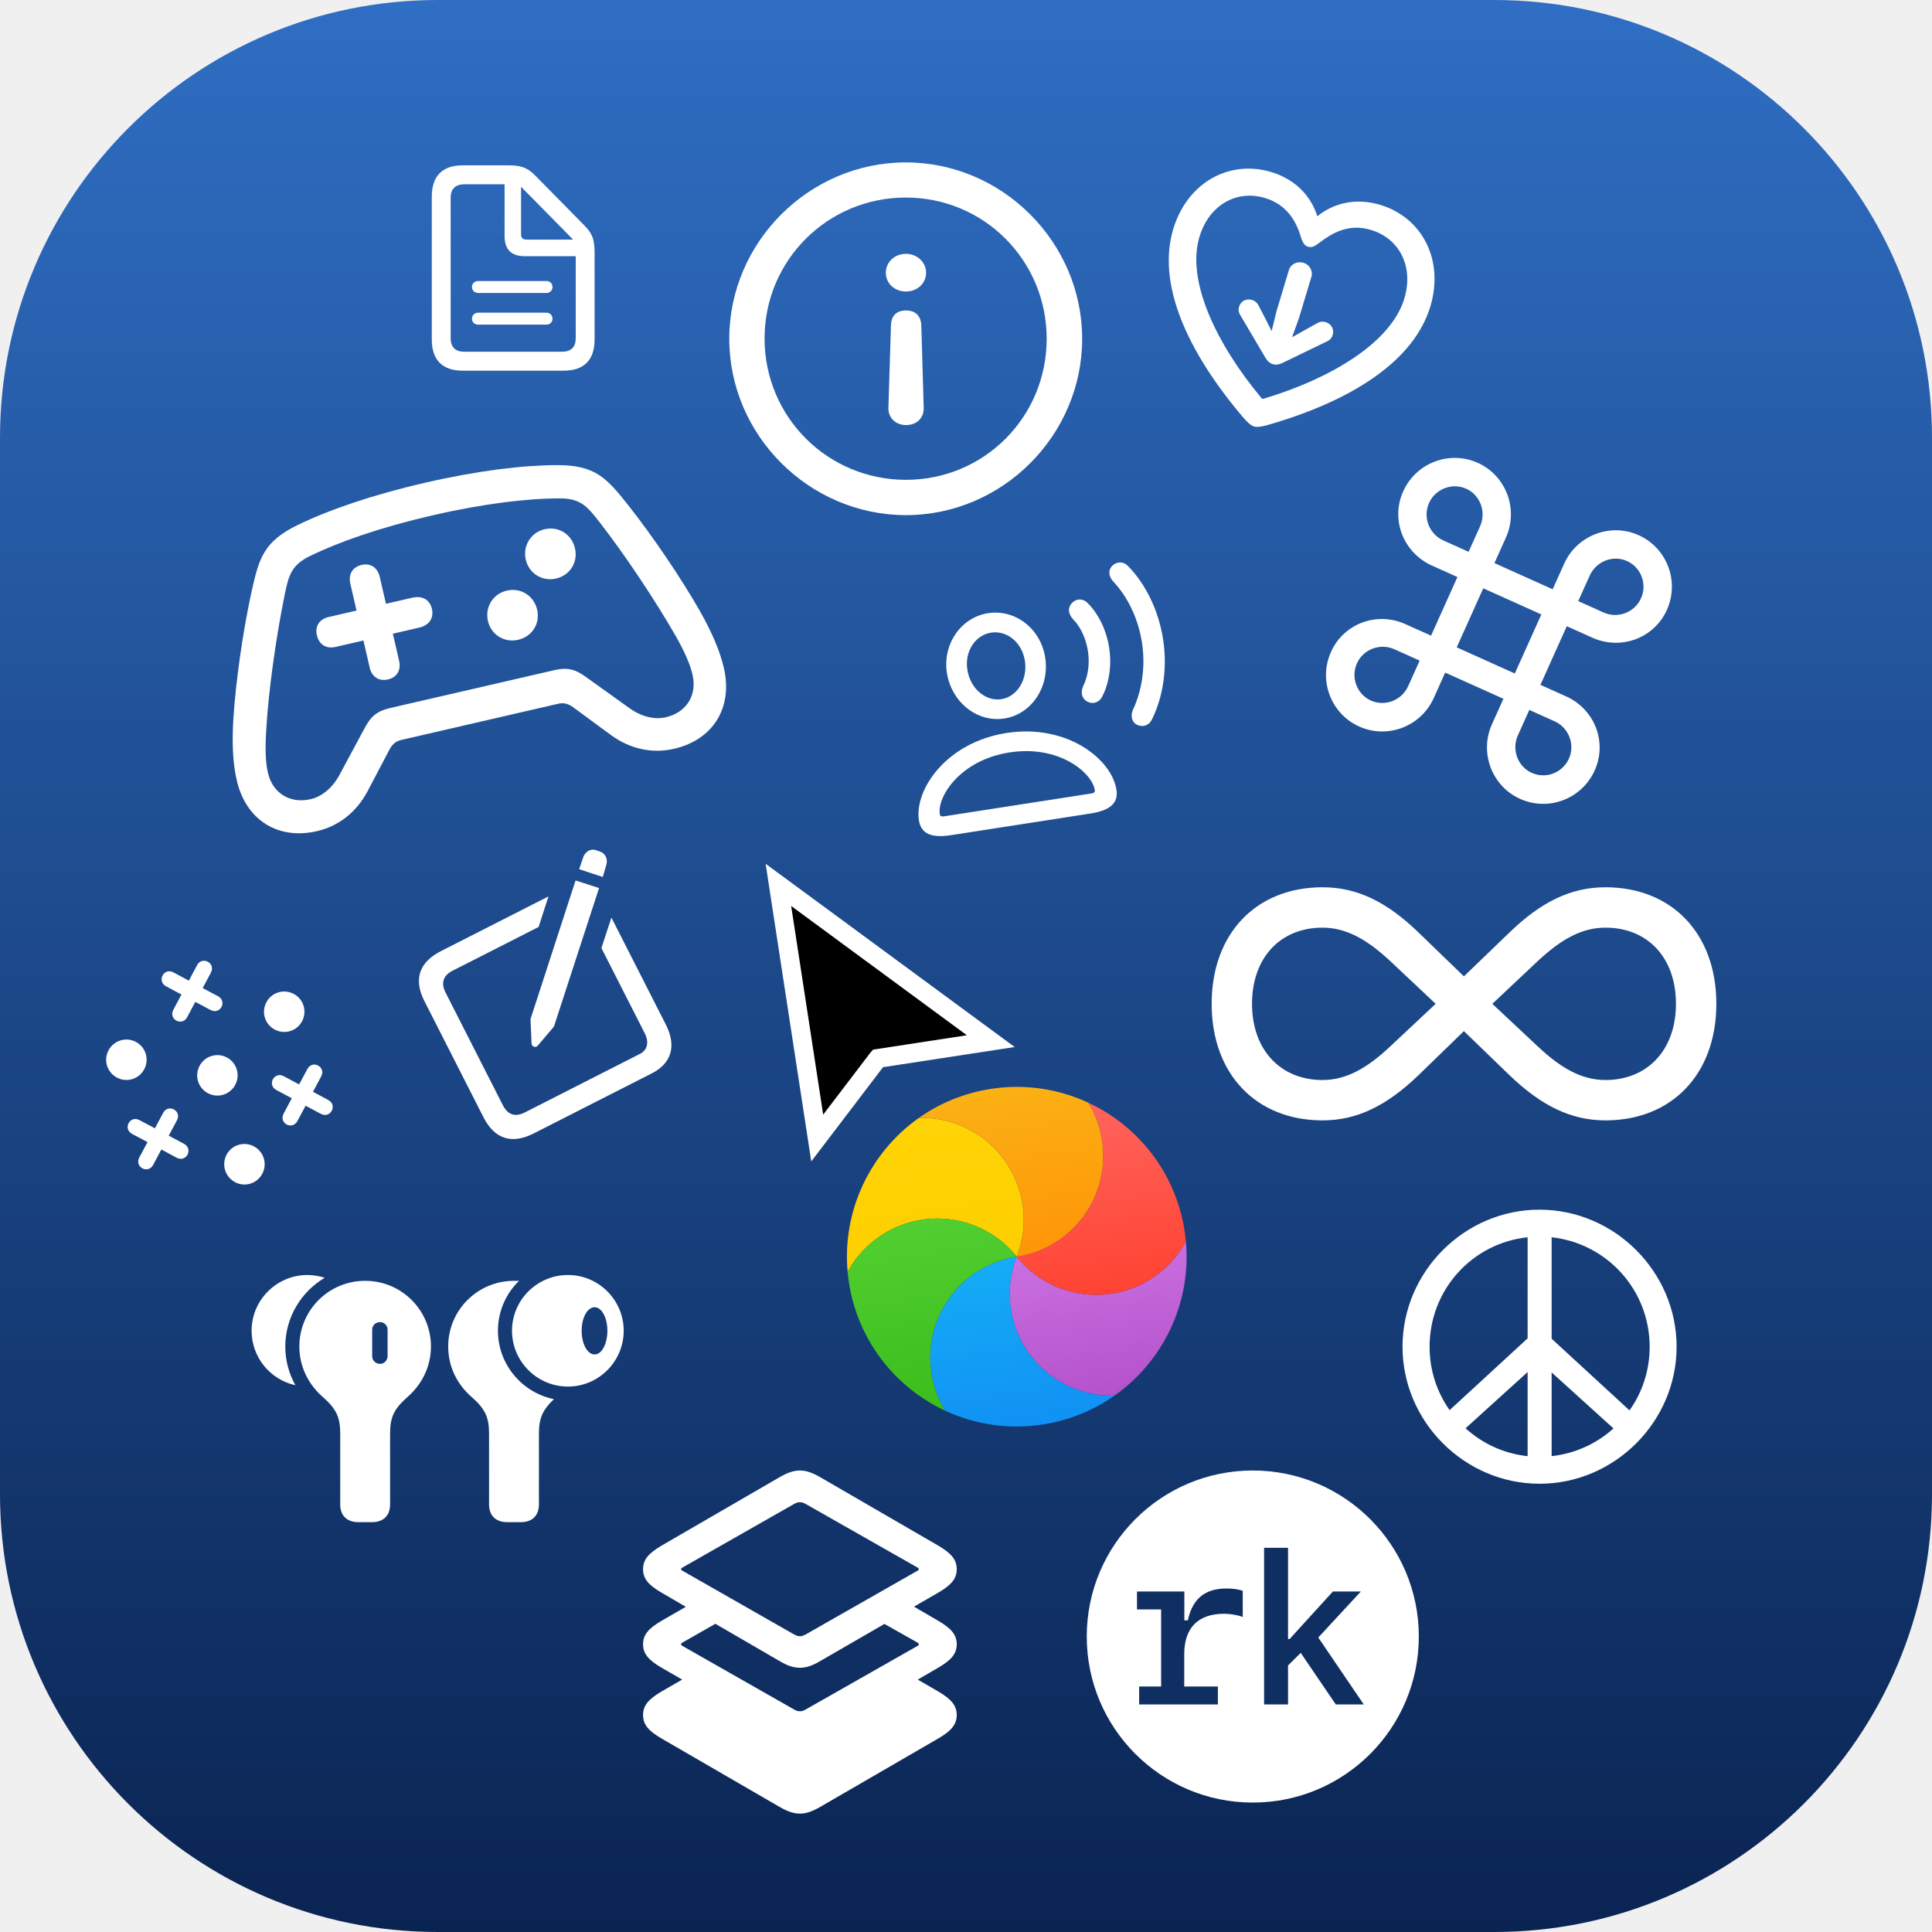
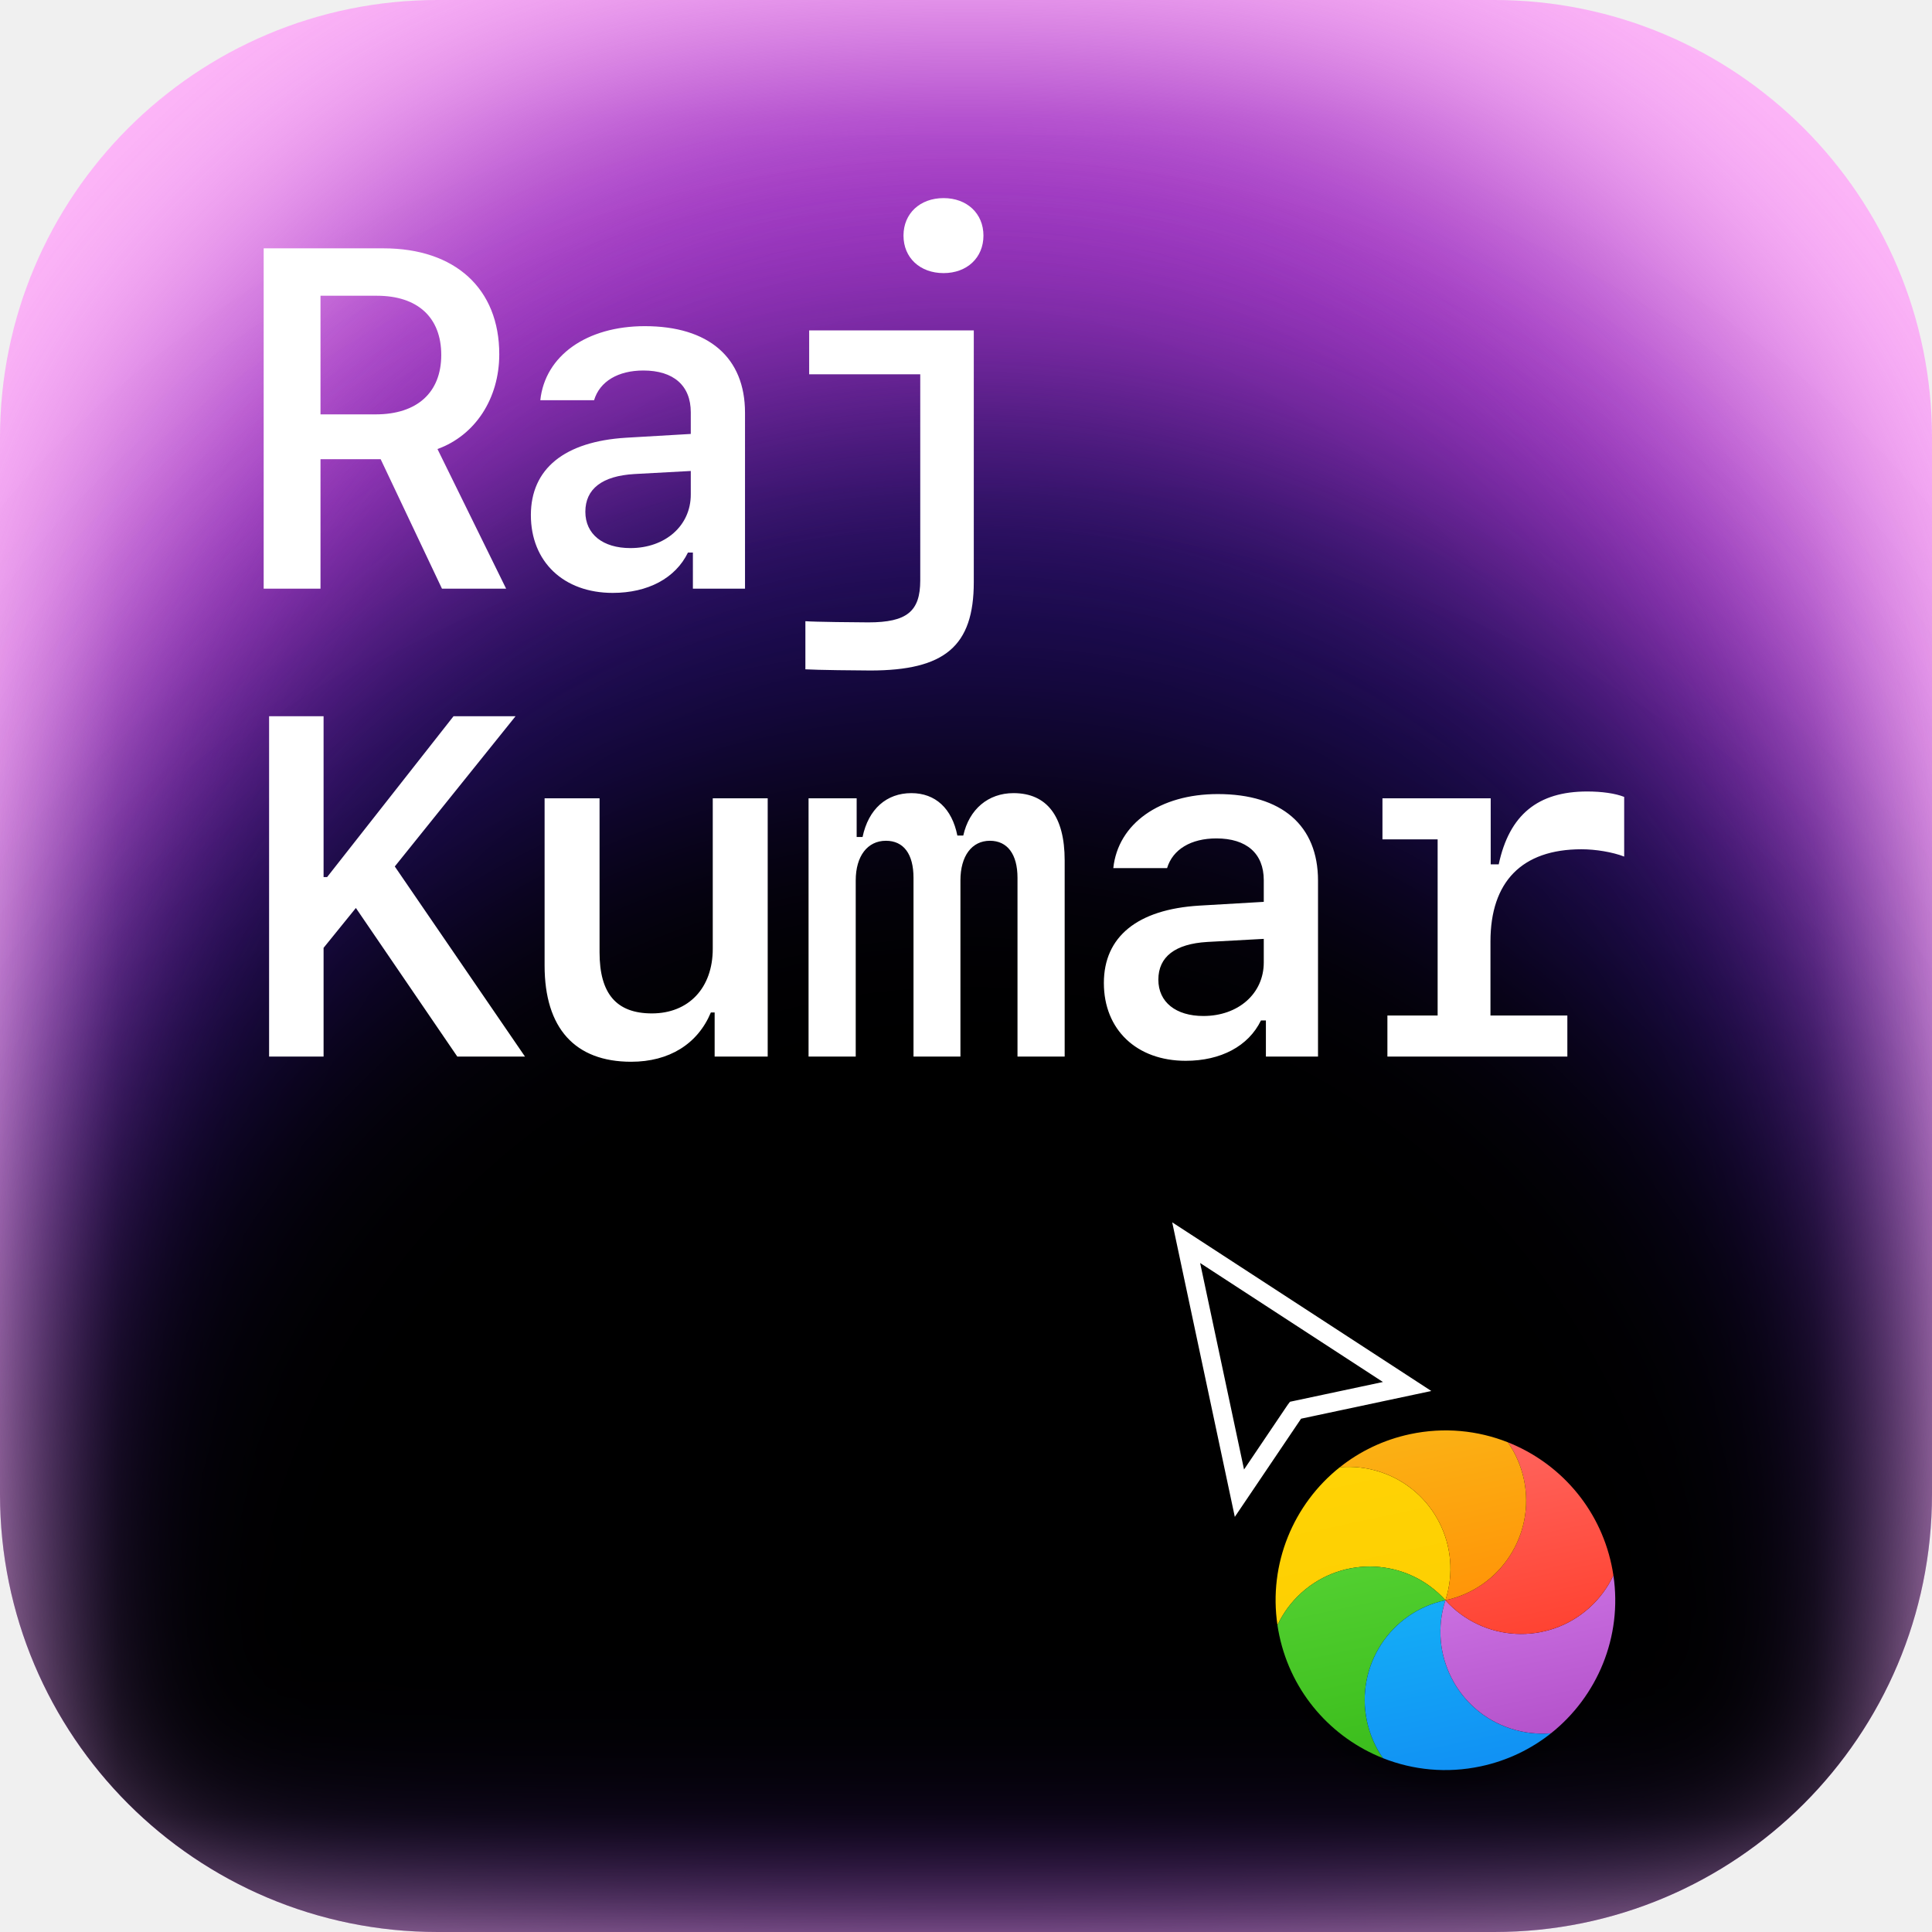
<svg xmlns="http://www.w3.org/2000/svg" width="128" height="128" viewBox="0 0 128 128" fill="none">
-   <rect width="128" height="128" rx="29" fill="url(#paint0_linear_192_555)" />
-   <g clip-path="url(#clip0_192_555)" filter="url(#filter0_b_192_555)">
-     <path d="M96.558 38.23L94.811 42.114L93.107 41.348C91.229 40.503 89.032 41.299 88.183 43.187C87.335 45.074 88.168 47.288 90.055 48.136C91.924 48.977 94.141 48.135 94.99 46.247L95.748 44.562L99.605 46.296L98.847 47.982C97.998 49.869 98.84 52.087 100.709 52.927C102.596 53.776 104.805 52.93 105.653 51.042C106.502 49.155 105.64 46.983 103.762 46.139L102.058 45.373L103.804 41.488L105.508 42.254C107.39 43.09 109.588 42.294 110.436 40.406C111.281 38.528 110.452 36.306 108.565 35.457C106.696 34.617 104.474 35.468 103.63 37.346L102.867 39.041L99.011 37.306L99.773 35.611C100.617 33.733 99.779 31.506 97.91 30.666C96.023 29.817 93.811 30.673 92.966 32.551C92.117 34.438 92.98 36.61 94.854 37.464L96.558 38.23ZM95.631 35.809C94.678 35.38 94.255 34.264 94.679 33.321C95.099 32.386 96.215 31.963 97.14 32.379C98.065 32.795 98.489 33.911 98.056 34.873L97.298 36.558L95.631 35.809ZM106.24 40.579L104.563 39.825L105.321 38.139C105.754 37.178 106.869 36.754 107.794 37.17C108.729 37.59 109.143 38.702 108.723 39.636C108.299 40.58 107.183 41.003 106.24 40.579ZM96.511 42.889L98.27 38.978L102.118 40.708L100.359 44.62L96.511 42.889ZM92.389 43.018L94.056 43.768L93.298 45.454C92.87 46.406 91.754 46.83 90.829 46.414C89.904 45.998 89.476 44.891 89.901 43.948C90.321 43.013 91.436 42.59 92.389 43.018ZM102.998 47.789C103.941 48.213 104.365 49.328 103.944 50.263C103.52 51.206 102.418 51.625 101.483 51.205C100.558 50.789 100.135 49.673 100.563 48.72L101.321 47.035L102.998 47.789Z" fill="white" />
+   <g clip-path="url(#clip0_192_555)">
+     <rect width="128" height="128" rx="29" fill="#FFB8F9" />
+     <g filter="url(#filter0_f_192_555)">
+       <circle cx="64" cy="64" r="64" transform="rotate(-180 64 64.0001)" fill="#A036C3" />
+     </g>
+     <g filter="url(#filter1_f_192_555)">
+       <circle cx="64" cy="89.567" r="64" transform="rotate(-180 64 89.5669)" fill="#1C0B56" />
+     </g>
+     <g filter="url(#filter2_f_192_555)">
+       <circle cx="64" cy="112.87" r="64" transform="rotate(-180 64 112.87)" fill="black" />
+     </g>
+     <path d="M25.219 30.422H21.234V39H17.469V16.453H25.406C30.156 16.453 33.078 19.125 33.078 23.469C33.078 26.406 31.484 28.844 28.984 29.75L33.531 39H29.281L25.219 30.422ZM21.234 19.594V27.453H24.891C27.641 27.453 29.234 26 29.234 23.516C29.234 21.031 27.672 19.594 24.969 19.594H21.234ZM40.594 39.281C37.344 39.281 35.172 37.219 35.172 34.125C35.172 31.062 37.391 29.25 41.484 29L45.766 28.75V27.312C45.766 25.547 44.625 24.547 42.625 24.547C40.953 24.547 39.734 25.266 39.359 26.516H35.797C36.109 23.562 38.875 21.609 42.719 21.609C46.953 21.609 49.359 23.688 49.359 27.344V39H45.906V36.609H45.578C44.75 38.312 42.922 39.281 40.594 39.281ZM41.766 36.312C44.078 36.312 45.766 34.828 45.766 32.766V31.203L42.031 31.406C39.891 31.531 38.781 32.391 38.781 33.906C38.781 35.391 39.938 36.312 41.766 36.312ZM62.516 18.094C60.953 18.094 59.859 17.078 59.859 15.609C59.859 14.141 60.953 13.125 62.516 13.125C64.062 13.125 65.156 14.141 65.156 15.609C65.156 17.078 64.062 18.094 62.516 18.094ZM64.516 21.891V38.562C64.516 42.812 62.594 44.422 57.656 44.422C56.891 44.422 54.094 44.391 53.359 44.344V41.156C53.891 41.203 56.859 41.234 57.531 41.234C60.094 41.234 60.969 40.5 60.969 38.453V24.797H53.609V21.891H64.516Z" fill="white" />
+     <path d="M21.438 70H17.828V47.453H21.438V58.109H21.672L30.047 47.453H34.156L26.156 57.406L34.781 70H30.297L23.578 60.156L21.438 62.797V70ZM50.862 52.891V70H47.347V67.078H47.097C46.222 69.172 44.331 70.344 41.816 70.344C38.097 70.344 36.081 68.125 36.081 63.969V52.891H39.722V63.094C39.722 65.844 40.847 67.141 43.191 67.141C45.628 67.141 47.222 65.453 47.222 62.859V52.891H50.862ZM70.537 57V70H67.412V58.156C67.412 56.594 66.741 55.703 65.584 55.703C64.381 55.703 63.631 56.719 63.631 58.328V70H60.522V58.156C60.522 56.578 59.866 55.703 58.694 55.703C57.475 55.703 56.694 56.719 56.694 58.328V70H53.569V52.891H56.756V55.453H57.147C57.538 53.594 58.741 52.547 60.381 52.547C61.975 52.547 63.069 53.562 63.428 55.359H63.819C64.209 53.609 65.475 52.547 67.147 52.547C69.366 52.547 70.537 54.094 70.537 57ZM78.556 70.281C75.306 70.281 73.134 68.219 73.134 65.125C73.134 62.062 75.353 60.25 79.447 60L83.728 59.75V58.312C83.728 56.547 82.588 55.547 80.588 55.547C78.916 55.547 77.697 56.266 77.322 57.516H73.759C74.072 54.562 76.838 52.609 80.681 52.609C84.916 52.609 87.322 54.688 87.322 58.344V70H83.869V67.609H83.541C82.713 69.312 80.884 70.281 78.556 70.281ZM79.728 67.312C82.041 67.312 83.728 65.828 83.728 63.766V62.203L79.994 62.406C77.853 62.531 76.744 63.391 76.744 64.906C76.744 66.391 77.9 67.312 79.728 67.312ZM98.747 62.375V67.281H103.841V70H91.919V67.281H95.247V55.609H91.591V52.891H98.763V57.266H99.294C99.997 53.969 101.903 52.438 105.153 52.438C106.122 52.438 107.012 52.562 107.606 52.797V56.75C106.841 56.453 105.716 56.266 104.778 56.266C100.825 56.266 98.747 58.422 98.747 62.375Z" fill="white" />
+     <g filter="url(#filter3_d_192_555)">
+       <path d="M88.767 97.207C89.641 97.132 90.543 97.226 91.43 97.514C94.975 98.666 96.916 102.474 95.764 106.02C93.269 103.25 89.001 103.026 86.231 105.52C85.539 106.143 85.006 106.876 84.635 107.669C84.027 103.593 85.705 99.641 88.767 97.207V97.207Z" fill="url(#paint0_linear_192_555)" />
+       <path d="M84.634 107.669C85.006 106.876 85.539 106.143 86.23 105.52C89.001 103.026 93.269 103.25 95.763 106.02C92.117 106.795 89.789 110.379 90.564 114.026C90.758 114.937 91.126 115.765 91.628 116.484C88.243 115.143 85.573 112.187 84.759 108.359C84.71 108.129 84.668 107.899 84.634 107.669V107.669Z" fill="url(#paint1_linear_192_555)" />
+       <path d="M91.628 116.484C91.126 115.765 90.758 114.937 90.564 114.026C89.789 110.38 92.117 106.795 95.763 106.02C94.611 109.566 96.551 113.374 100.097 114.526C100.983 114.814 101.886 114.908 102.76 114.833C101.44 115.882 99.863 116.65 98.102 117.024C95.852 117.502 93.617 117.272 91.628 116.484V116.484Z" fill="url(#paint2_linear_192_555)" />
+       <path d="M102.76 114.833C101.886 114.908 100.983 114.813 100.097 114.525C96.552 113.374 94.611 109.565 95.763 106.02C98.258 108.79 102.526 109.014 105.296 106.52C105.988 105.897 106.521 105.164 106.892 104.371C107.5 108.447 105.821 112.398 102.76 114.833V114.833Z" fill="url(#paint3_linear_192_555)" />
+       <path d="M106.892 104.371C106.52 105.164 105.988 105.897 105.296 106.52C102.526 109.014 98.258 108.791 95.763 106.02C99.41 105.245 101.737 101.661 100.962 98.014C100.769 97.103 100.4 96.275 99.898 95.556C103.283 96.897 105.954 99.853 106.767 103.681C106.816 103.911 106.858 104.141 106.892 104.371V104.371Z" fill="url(#paint4_linear_192_555)" />
+       <path d="M99.899 95.556C100.4 96.275 100.769 97.103 100.963 98.014C101.738 101.66 99.41 105.245 95.763 106.02C96.915 102.474 94.975 98.666 91.43 97.514C90.543 97.226 89.641 97.132 88.767 97.207C90.087 96.158 91.663 95.39 93.424 95.016C95.674 94.537 97.91 94.768 99.899 95.556V95.556Z" fill="url(#paint5_linear_192_555)" />
+       <path d="M79.854 83.154L78.587 82.33L78.901 83.808L81.809 97.487L82.115 98.927L82.939 97.707L85.815 93.445L85.824 93.433L91.753 92.172L93.226 91.859L91.964 91.037L79.854 83.154Z" fill="black" stroke="white" stroke-width="1.25" />
+     </g>
  </g>
-   <path d="M75.37 48.038C75.737 48.195 76.134 48.049 76.313 47.679C77.068 46.159 77.35 44.239 77.058 42.356C76.764 40.465 75.921 38.713 74.734 37.502C74.451 37.203 74.029 37.184 73.728 37.452C73.411 37.723 73.427 38.17 73.748 38.517C74.723 39.547 75.413 40.995 75.658 42.573C75.902 44.144 75.667 45.728 75.066 47.011C74.873 47.437 74.986 47.869 75.37 48.038ZM66.543 47.601C68.337 47.323 69.55 45.511 69.248 43.568C68.95 41.647 67.262 40.346 65.46 40.626C63.666 40.904 62.44 42.68 62.736 44.586C63.045 46.528 64.741 47.881 66.543 47.601ZM72.091 46.511C72.435 46.664 72.833 46.526 73.014 46.17C73.485 45.274 73.667 44.087 73.484 42.91C73.301 41.727 72.769 40.658 72.047 39.939C71.767 39.655 71.346 39.644 71.067 39.908C70.738 40.196 70.739 40.645 71.087 41.018C71.594 41.534 71.948 42.295 72.077 43.129C72.205 43.955 72.09 44.781 71.773 45.44C71.562 45.9 71.688 46.322 72.091 46.511ZM66.344 46.321C65.309 46.481 64.286 45.634 64.091 44.376C63.894 43.156 64.618 42.075 65.66 41.914C66.702 41.752 67.71 42.548 67.901 43.777C68.095 45.028 67.386 46.159 66.344 46.321ZM62.985 55.335L72.269 53.894C73.549 53.696 74.105 53.198 73.969 52.327C73.653 50.287 70.682 47.942 66.684 48.563C62.694 49.182 60.566 52.318 60.882 54.357C61.017 55.228 61.697 55.534 62.985 55.335ZM62.54 54.085C62.361 54.112 62.286 54.071 62.264 53.929C62.087 52.79 63.601 50.36 66.884 49.85C70.174 49.34 72.353 51.197 72.53 52.337C72.552 52.478 72.493 52.541 72.314 52.568L62.54 54.085Z" fill="white" />
-   <path d="M60.883 74.061C61.759 74.036 62.655 74.182 63.523 74.521C66.997 75.874 68.716 79.786 67.363 83.26C65.031 80.352 60.783 79.884 57.875 82.216C57.149 82.798 56.575 83.499 56.158 84.27C55.785 80.165 57.687 76.317 60.883 74.061V74.061Z" fill="url(#paint1_linear_192_555)" />
-   <path d="M56.158 84.27C56.574 83.499 57.148 82.798 57.874 82.216C60.783 79.884 65.031 80.352 67.363 83.26C63.678 83.825 61.149 87.271 61.714 90.955C61.855 91.876 62.176 92.724 62.636 93.47C59.334 91.938 56.836 88.834 56.243 84.966C56.207 84.733 56.179 84.501 56.158 84.27V84.27Z" fill="url(#paint2_linear_192_555)" />
-   <path d="M62.636 93.47C62.176 92.724 61.855 91.876 61.714 90.955C61.149 87.271 63.678 83.825 67.363 83.26C66.01 86.734 67.729 90.647 71.203 92C72.071 92.338 72.967 92.484 73.844 92.459C72.466 93.431 70.848 94.107 69.068 94.38C66.795 94.729 64.576 94.371 62.636 93.47V93.47Z" fill="url(#paint3_linear_192_555)" />
-   <path d="M73.844 92.459C72.967 92.484 72.071 92.338 71.203 92C67.729 90.647 66.01 86.734 67.363 83.26C69.695 86.169 73.943 86.636 76.852 84.305C77.578 83.722 78.152 83.021 78.568 82.251C78.942 86.355 77.04 90.204 73.844 92.459V92.459Z" fill="url(#paint4_linear_192_555)" />
-   <path d="M78.568 82.251C78.152 83.021 77.578 83.722 76.852 84.305C73.943 86.636 69.695 86.169 67.363 83.26C71.048 82.695 73.577 79.25 73.012 75.565C72.87 74.645 72.549 73.796 72.09 73.05C75.392 74.583 77.89 77.687 78.483 81.555C78.519 81.787 78.547 82.019 78.568 82.251V82.251Z" fill="url(#paint5_linear_192_555)" />
-   <path d="M72.091 73.05C72.55 73.796 72.871 74.644 73.012 75.565C73.577 79.25 71.048 82.695 67.363 83.26C68.716 79.786 66.997 75.874 63.523 74.521C62.655 74.182 61.759 74.036 60.883 74.061C62.26 73.089 63.878 72.413 65.658 72.14C67.931 71.791 70.15 72.15 72.091 73.05V73.05Z" fill="url(#paint6_linear_192_555)" />
-   <path d="M52.788 59.521L51.571 58.626L51.8 60.12L53.92 73.943L54.143 75.398L55.035 74.227L58.15 70.136L58.16 70.125L64.151 69.206L65.641 68.978L64.427 68.085L52.788 59.521Z" fill="black" stroke="white" stroke-width="1.25" />
-   <path d="M60.011 10.76C53.604 10.76 48.316 16.049 48.316 22.445C48.316 28.84 53.615 34.129 60.023 34.129C66.418 34.129 71.696 28.84 71.696 22.445C71.696 16.049 66.407 10.76 60.011 10.76ZM60.011 13.088C65.198 13.088 69.345 17.258 69.345 22.445C69.345 27.631 65.198 31.79 60.023 31.79C54.836 31.79 50.666 27.631 50.655 22.445C50.643 17.258 54.825 13.088 60.011 13.088ZM60.023 20.569C59.401 20.569 59.039 20.919 59.028 21.574L58.859 27.01C58.836 27.677 59.333 28.162 60.034 28.162C60.734 28.162 61.22 27.688 61.198 27.021L61.04 21.574C61.017 20.93 60.655 20.569 60.023 20.569ZM60.023 16.817C59.288 16.817 58.689 17.348 58.689 18.071C58.689 18.783 59.277 19.314 60.023 19.314C60.757 19.314 61.356 18.783 61.356 18.071C61.356 17.359 60.746 16.817 60.023 16.817Z" fill="white" />
-   <g clip-path="url(#clip1_192_555)">
-     <path d="M15.683 51.688C16.302 54.374 18.452 55.653 20.996 55.066C22.45 54.731 23.615 53.801 24.345 52.438L25.779 49.707C25.978 49.313 26.231 49.104 26.573 49.026L37 46.621C37.342 46.542 37.661 46.619 38.013 46.886L40.498 48.714C41.751 49.619 43.206 49.945 44.659 49.609C47.203 49.023 48.576 46.932 47.957 44.245C47.69 43.089 47.135 41.837 46.37 40.483C45.162 38.361 43.275 35.56 41.606 33.452C40.186 31.669 39.442 30.808 36.893 30.816C34.656 30.822 31.675 31.173 28.141 31.988C24.606 32.803 21.762 33.795 19.748 34.77C17.464 35.876 17.161 36.978 16.666 39.203C16.088 41.83 15.618 45.173 15.461 47.61C15.367 49.163 15.416 50.531 15.683 51.688ZM17.748 51.188C17.593 50.517 17.561 49.677 17.634 48.431C17.785 45.718 18.306 42.142 18.848 39.465C19.11 38.187 19.268 37.466 20.497 36.858C22.414 35.918 25.17 34.946 28.639 34.146C32.096 33.349 35.011 33.013 37.146 33.019C38.516 33.028 38.952 33.612 39.758 34.643C41.44 36.807 43.43 39.804 44.788 42.17C45.398 43.258 45.727 44.029 45.881 44.701C46.209 46.121 45.419 47.219 44.119 47.519C43.326 47.702 42.448 47.464 41.653 46.882L38.861 44.882C38.176 44.378 37.667 44.183 36.72 44.401L25.863 46.905C24.905 47.126 24.534 47.524 24.139 48.276L22.515 51.295C22.055 52.166 21.359 52.767 20.577 52.948C19.267 53.25 18.075 52.609 17.748 51.188ZM20.996 42.09C21.138 42.706 21.612 43.003 22.229 42.861L24.079 42.434L24.492 44.229C24.635 44.845 25.101 45.155 25.706 45.016C26.301 44.879 26.584 44.396 26.442 43.779L26.028 41.984L27.767 41.583C28.439 41.428 28.758 40.949 28.615 40.332C28.478 39.738 27.982 39.446 27.31 39.601L25.571 40.002L25.159 38.219C25.017 37.602 24.551 37.292 23.957 37.429C23.351 37.569 23.068 38.051 23.21 38.668L23.622 40.452L21.772 40.878C21.155 41.021 20.858 41.495 20.996 42.09ZM36.84 38.331C37.765 38.118 38.307 37.251 38.094 36.326C37.881 35.401 37.011 34.848 36.086 35.061C35.183 35.269 34.621 36.153 34.834 37.078C35.048 38.002 35.937 38.54 36.84 38.331ZM34.331 42.389C35.256 42.176 35.799 41.309 35.588 40.395C35.374 39.47 34.505 38.916 33.58 39.13C32.666 39.34 32.115 40.221 32.328 41.146C32.539 42.06 33.417 42.6 34.331 42.389Z" fill="white" />
-   </g>
-   <g clip-path="url(#clip2_192_555)">
-     <path d="M39.934 58.102L40.168 57.315C40.286 56.917 40.119 56.537 39.734 56.412L39.467 56.32C39.123 56.207 38.757 56.436 38.635 56.81L38.371 57.587L39.934 58.102ZM35.617 69.29L36.7 68.013L39.69 58.835L38.133 58.333L35.147 67.518L35.219 69.155C35.23 69.344 35.494 69.429 35.617 69.29ZM35.358 75.094L43.18 71.115C44.47 70.459 44.846 69.321 44.115 67.884L40.508 60.793L39.845 62.813L42.711 68.447C43.038 69.091 42.86 69.588 42.41 69.816L34.762 73.706C34.144 74.021 33.644 73.869 33.316 73.224L29.522 65.764C29.194 65.12 29.366 64.626 29.984 64.312L35.685 61.413L36.338 59.39L29.213 63.014C27.763 63.751 27.387 64.889 28.118 66.326L32.035 74.028C32.766 75.465 33.907 75.832 35.358 75.094Z" fill="white" />
-   </g>
-   <path d="M77.73 15.179C76.647 18.773 78.599 23.234 82.382 27.678C82.593 27.925 82.862 28.19 83.08 28.256C83.299 28.321 83.67 28.249 83.981 28.16C89.598 26.547 93.68 23.903 94.763 20.309C95.698 17.204 94.201 14.403 91.449 13.575C89.842 13.09 88.367 13.445 87.275 14.328C86.867 13.002 85.828 11.881 84.22 11.397C81.46 10.566 78.665 12.074 77.73 15.179ZM79.466 15.693C80.105 13.572 81.935 12.554 83.812 13.119C85.326 13.575 85.9 14.749 86.19 15.708C86.321 16.124 86.448 16.282 86.667 16.347C86.894 16.416 87.073 16.341 87.418 16.078C88.226 15.468 89.324 14.779 90.83 15.233C92.715 15.801 93.679 17.661 93.04 19.782C92.148 22.744 88.079 25.098 83.818 26.385C83.727 26.413 83.667 26.431 83.633 26.421C83.599 26.411 83.559 26.362 83.507 26.291C80.665 22.865 78.574 18.655 79.466 15.693ZM86.884 18.34C87.005 17.936 86.752 17.529 86.356 17.41C85.952 17.289 85.516 17.488 85.394 17.892L84.575 20.61L84.25 21.934L83.813 21.069L83.389 20.252C83.306 20.071 83.138 19.929 82.961 19.876C82.574 19.759 82.206 19.942 82.092 20.321C82.029 20.531 82.065 20.716 82.184 20.899L83.837 23.701C83.977 23.936 84.123 24.063 84.333 24.126C84.535 24.187 84.726 24.162 84.973 24.043L87.907 22.623C88.107 22.537 88.231 22.399 88.295 22.189C88.409 21.81 88.204 21.455 87.825 21.341C87.64 21.285 87.421 21.311 87.26 21.418L86.456 21.864L85.605 22.343L86.065 21.058L86.884 18.34Z" fill="white" />
-   <path d="M113.712 66.506C113.712 61.835 110.749 58.784 106.367 58.784C104.069 58.784 102.098 59.751 99.988 61.798L96.987 64.686L93.999 61.798C91.89 59.751 89.918 58.784 87.621 58.784C83.239 58.784 80.276 61.835 80.276 66.506C80.276 71.177 83.239 74.228 87.621 74.228C89.918 74.228 91.89 73.249 93.999 71.215L96.987 68.314L99.988 71.215C102.098 73.249 104.069 74.228 106.367 74.228C110.749 74.228 113.712 71.177 113.712 66.506ZM95.117 66.506L92.116 69.319C90.534 70.813 89.153 71.554 87.621 71.554C84.846 71.554 82.95 69.57 82.95 66.506C82.95 63.43 84.846 61.459 87.621 61.459C89.153 61.459 90.534 62.2 92.128 63.694L95.117 66.506ZM98.871 66.506L101.859 63.694C103.454 62.2 104.822 61.459 106.367 61.459C109.141 61.459 111.037 63.43 111.037 66.506C111.037 69.57 109.141 71.554 106.367 71.554C104.835 71.554 103.454 70.813 101.872 69.319L98.871 66.506Z" fill="white" />
-   <path d="M102 98.302C106.966 98.302 111.079 94.197 111.079 89.223C111.079 84.257 106.966 80.144 101.991 80.144C97.025 80.144 92.921 84.257 92.921 89.223C92.921 94.197 97.034 98.302 102 98.302ZM94.714 89.223C94.714 85.443 97.544 82.358 101.209 81.972V88.669L96.041 93.424C95.206 92.246 94.714 90.796 94.714 89.223ZM102.8 88.695V81.972C106.465 82.376 109.286 85.452 109.295 89.223C109.295 90.796 108.803 92.255 107.959 93.441L102.8 88.695ZM101.209 90.901V96.474C99.627 96.307 98.212 95.639 97.096 94.628L101.209 90.901ZM102.8 90.928L106.896 94.637C105.788 95.639 104.373 96.298 102.8 96.474V90.928Z" fill="white" />
-   <path d="M30.654 24.558H37.346C38.696 24.558 39.393 23.849 39.393 22.493V16.793C39.393 15.914 39.28 15.512 38.733 14.953L35.45 11.62C34.917 11.08 34.477 10.954 33.686 10.954H30.654C29.31 10.954 28.607 11.664 28.607 13.026V22.493C28.607 23.849 29.31 24.558 30.654 24.558ZM30.761 23.303C30.158 23.303 29.857 22.989 29.857 22.411V13.101C29.857 12.53 30.158 12.21 30.767 12.21H33.429V15.625C33.429 16.535 33.874 16.975 34.779 16.975H38.143V22.411C38.143 22.989 37.842 23.303 37.233 23.303H30.761ZM34.898 15.876C34.634 15.876 34.521 15.763 34.521 15.506V12.373L37.974 15.876H34.898ZM36.21 18.619H31.677C31.439 18.619 31.269 18.789 31.269 19.009C31.269 19.235 31.439 19.41 31.677 19.41H36.21C36.436 19.41 36.605 19.235 36.605 19.009C36.605 18.789 36.436 18.619 36.21 18.619ZM36.21 20.716H31.677C31.439 20.716 31.269 20.892 31.269 21.118C31.269 21.338 31.439 21.507 31.677 21.507H36.21C36.436 21.507 36.605 21.338 36.605 21.118C36.605 20.892 36.436 20.716 36.21 20.716Z" fill="white" />
-   <path d="M54.356 119.704L62.171 115.174C63.014 114.682 63.386 114.26 63.386 113.627C63.386 112.984 63.014 112.572 62.171 112.07L60.805 111.277L62.171 110.483C63.014 109.991 63.386 109.569 63.386 108.936C63.386 108.304 63.014 107.882 62.171 107.389L60.554 106.445L62.171 105.511C63.014 105.019 63.386 104.597 63.386 103.964C63.386 103.321 63.014 102.91 62.171 102.407L54.356 97.877C53.834 97.576 53.422 97.425 53 97.425C52.568 97.425 52.156 97.576 51.634 97.877L43.819 102.407C42.975 102.91 42.604 103.321 42.604 103.964C42.604 104.597 42.975 105.019 43.819 105.511L45.436 106.455L43.819 107.389C42.975 107.882 42.604 108.304 42.604 108.936C42.604 109.569 42.975 109.991 43.819 110.483L45.195 111.277L43.819 112.07C42.975 112.572 42.604 112.984 42.604 113.627C42.604 114.26 42.975 114.682 43.819 115.174L51.634 119.704C52.156 120.006 52.568 120.156 53 120.156C53.422 120.156 53.834 120.006 54.356 119.704ZM53 108.404C52.859 108.404 52.739 108.354 52.588 108.273L45.195 104.055C45.145 104.035 45.125 104.004 45.125 103.964C45.125 103.914 45.145 103.894 45.195 103.864L52.588 99.655C52.739 99.565 52.859 99.525 53 99.525C53.131 99.525 53.251 99.565 53.402 99.655L60.805 103.864C60.845 103.894 60.875 103.914 60.875 103.964C60.875 104.004 60.845 104.035 60.805 104.055L53.402 108.273C53.251 108.354 53.131 108.404 53 108.404ZM53 110.493C53.422 110.493 53.834 110.353 54.356 110.041L58.595 107.59L60.805 108.836C60.845 108.866 60.875 108.886 60.875 108.936C60.875 108.987 60.845 109.007 60.805 109.037L53.402 113.245C53.251 113.336 53.131 113.376 53 113.376C52.859 113.376 52.739 113.336 52.588 113.245L45.195 109.037C45.145 109.007 45.125 108.987 45.125 108.936C45.125 108.886 45.145 108.866 45.195 108.836L47.395 107.58L51.634 110.041C52.156 110.353 52.568 110.493 53 110.493Z" fill="white" />
-   <path d="M16.669 88.163C16.669 89.93 17.908 91.406 19.569 91.775C19.148 91.011 18.901 90.149 18.901 89.218C18.901 87.275 19.956 85.579 21.512 84.656C21.151 84.542 20.773 84.472 20.369 84.472C18.33 84.472 16.669 86.133 16.669 88.163ZM37.631 91.863C39.661 91.863 41.322 90.202 41.322 88.163C41.322 86.133 39.661 84.472 37.631 84.472C35.583 84.472 33.922 86.133 33.922 88.163C33.922 90.202 35.583 91.863 37.631 91.863ZM23.735 100.846H24.649C25.396 100.846 25.845 100.415 25.845 99.677V94.966C25.845 93.876 26.117 93.331 27.005 92.549C27.945 91.723 28.552 90.554 28.552 89.209C28.552 86.81 26.609 84.858 24.192 84.858C21.775 84.858 19.833 86.81 19.833 89.209C19.833 90.554 20.439 91.723 21.38 92.549C22.268 93.331 22.54 93.876 22.54 94.966V99.677C22.54 100.415 22.988 100.846 23.735 100.846ZM33.597 100.846H34.511C35.258 100.846 35.706 100.415 35.706 99.677V94.966C35.706 93.929 35.97 93.393 36.699 92.698C34.59 92.268 32.99 90.395 32.99 88.163C32.99 86.871 33.526 85.693 34.388 84.858H34.054C31.637 84.858 29.694 86.81 29.694 89.209C29.694 90.554 30.292 91.723 31.241 92.549C32.129 93.331 32.401 93.876 32.401 94.966V99.677C32.401 100.415 32.85 100.846 33.597 100.846ZM39.398 89.736C38.914 89.736 38.536 89.042 38.536 88.163C38.536 87.302 38.914 86.607 39.398 86.607C39.863 86.607 40.241 87.302 40.241 88.163C40.241 89.042 39.863 89.736 39.398 89.736ZM25.177 90.36C24.887 90.36 24.658 90.132 24.658 89.851V88.093C24.658 87.811 24.887 87.592 25.177 87.592C25.449 87.592 25.678 87.811 25.678 88.093V89.851C25.678 90.132 25.449 90.36 25.177 90.36Z" fill="white" />
-   <g clip-path="url(#clip3_192_555)">
-     <path d="M11.005 65.347L12.023 65.89L11.484 66.9C11.146 67.535 12.062 68.024 12.4 67.389L12.94 66.379L13.956 66.916C14.591 67.254 15.079 66.338 14.439 66.001L13.428 65.462L13.972 64.444C14.314 63.802 13.392 63.315 13.053 63.949L12.512 64.973L11.492 64.424C10.857 64.086 10.368 65.002 11.005 65.347ZM19.224 68.312C19.926 68.099 20.328 67.347 20.112 66.638C19.898 65.935 19.146 65.534 18.443 65.748C17.735 65.963 17.334 66.715 17.547 67.418C17.763 68.127 18.515 68.528 19.224 68.312ZM8.767 71.493C9.47 71.28 9.871 70.528 9.655 69.819C9.441 69.116 8.689 68.715 7.987 68.929C7.278 69.144 6.877 69.897 7.091 70.599C7.306 71.308 8.058 71.709 8.767 71.493ZM14.791 72.528C15.499 72.313 15.901 71.561 15.687 70.858C15.469 70.144 14.725 69.746 14.011 69.964C13.308 70.178 12.907 70.93 13.122 71.638C13.336 72.341 14.088 72.742 14.791 72.528ZM8.756 75.126L9.775 75.669L9.23 76.681C8.893 77.322 9.809 77.811 10.148 77.176L10.691 76.158L11.704 76.703C12.338 77.041 12.827 76.125 12.191 75.78L11.18 75.241L11.723 74.223C12.062 73.588 11.145 73.099 10.807 73.734L10.264 74.752L9.239 74.211C8.605 73.872 8.116 74.789 8.756 75.126ZM18.312 72.218L19.33 72.762L18.793 73.778C18.449 74.415 19.365 74.903 19.704 74.269L20.249 73.257L21.259 73.796C21.894 74.134 22.383 73.218 21.748 72.879L20.736 72.334L21.279 71.316C21.618 70.681 20.701 70.192 20.363 70.827L19.819 71.845L18.801 71.302C18.166 70.963 17.672 71.882 18.312 72.218ZM16.583 78.421C17.292 78.205 17.693 77.453 17.477 76.744C17.262 76.035 16.51 75.634 15.801 75.85C15.098 76.064 14.697 76.816 14.913 77.524C15.129 78.233 15.88 78.634 16.583 78.421Z" fill="white" />
-   </g>
-   <rect x="72" y="97.425" width="22" height="22" rx="11" fill="white" />
-   <path d="M78.459 109.589V111.736H80.688V112.925H75.472V111.736H76.928V106.629H75.328V105.44H78.466V107.354H78.698C79.006 105.912 79.84 105.242 81.262 105.242C81.686 105.242 82.075 105.296 82.335 105.399V107.128C82 106.999 81.508 106.917 81.098 106.917C79.368 106.917 78.459 107.86 78.459 109.589ZM85.439 108.591L88.309 105.44H90.162L87.339 108.489L90.353 112.925H88.501L86.177 109.507L85.336 110.341V112.925H83.75V102.548H85.336V108.591H85.439Z" fill="#0F2F62" />
  <defs>
-     <filter id="filter0_b_192_555" x="-178" y="-235" width="554.309" height="554.309" filterUnits="userSpaceOnUse" color-interpolation-filters="sRGB">
+     <filter id="filter0_f_192_555" x="-16.566" y="-16.566" width="161.132" height="161.132" filterUnits="userSpaceOnUse" color-interpolation-filters="sRGB">
      <feFlood flood-opacity="0" result="BackgroundImageFix" />
-       <feGaussianBlur in="BackgroundImageFix" stdDeviation="128" />
-       <feComposite in2="SourceAlpha" operator="in" result="effect1_backgroundBlur_192_555" />
-       <feBlend mode="normal" in="SourceGraphic" in2="effect1_backgroundBlur_192_555" result="shape" />
+       <feBlend mode="normal" in="SourceGraphic" in2="BackgroundImageFix" result="shape" />
+       <feGaussianBlur stdDeviation="8.283" result="effect1_foregroundBlur_192_555" />
    </filter>
-     <linearGradient id="paint0_linear_192_555" x1="64" y1="0" x2="64" y2="128" gradientUnits="userSpaceOnUse">
-       <stop stop-color="#2F6EC3" />
-       <stop offset="1" stop-color="#0A2452" />
-     </linearGradient>
-     <linearGradient id="paint1_linear_192_555" x1="54.737" y1="75.004" x2="56.265" y2="84.962" gradientUnits="userSpaceOnUse">
+     <filter id="filter1_f_192_555" x="-16.566" y="9.001" width="161.132" height="161.132" filterUnits="userSpaceOnUse" color-interpolation-filters="sRGB">
+       <feFlood flood-opacity="0" result="BackgroundImageFix" />
+       <feBlend mode="normal" in="SourceGraphic" in2="BackgroundImageFix" result="shape" />
+       <feGaussianBlur stdDeviation="8.283" result="effect1_foregroundBlur_192_555" />
+     </filter>
+     <filter id="filter2_f_192_555" x="-16.566" y="32.304" width="161.132" height="161.132" filterUnits="userSpaceOnUse" color-interpolation-filters="sRGB">
+       <feFlood flood-opacity="0" result="BackgroundImageFix" />
+       <feBlend mode="normal" in="SourceGraphic" in2="BackgroundImageFix" result="shape" />
+       <feGaussianBlur stdDeviation="8.283" result="effect1_foregroundBlur_192_555" />
+     </filter>
+     <filter id="filter3_d_192_555" x="67.333" y="73.166" width="50.776" height="50.776" filterUnits="userSpaceOnUse" color-interpolation-filters="sRGB">
+       <feFlood flood-opacity="0" result="BackgroundImageFix" />
+       <feColorMatrix in="SourceAlpha" type="matrix" values="0 0 0 0 0 0 0 0 0 0 0 0 0 0 0 0 0 0 127 0" result="hardAlpha" />
+       <feOffset dy="0.833" />
+       <feGaussianBlur stdDeviation="0.833" />
+       <feColorMatrix type="matrix" values="0 0 0 0 0 0 0 0 0 0 0 0 0 0 0 0 0 0 0.44 0" />
+       <feBlend mode="normal" in2="BackgroundImageFix" result="effect1_dropShadow_192_555" />
+       <feBlend mode="normal" in="SourceGraphic" in2="effect1_dropShadow_192_555" result="shape" />
+     </filter>
+     <linearGradient id="paint0_linear_192_555" x1="82.686" y1="98.5" x2="84.78" y2="108.354" gradientUnits="userSpaceOnUse">
      <stop stop-color="#FFD305" />
      <stop offset="1" stop-color="#FDCF01" />
    </linearGradient>
-     <linearGradient id="paint2_linear_192_555" x1="55.731" y1="81.629" x2="57.664" y2="94.233" gradientUnits="userSpaceOnUse">
+     <linearGradient id="paint1_linear_192_555" x1="84.057" y1="105.057" x2="86.708" y2="117.529" gradientUnits="userSpaceOnUse">
      <stop stop-color="#52CF30" />
      <stop offset="1" stop-color="#3BBD1C" />
    </linearGradient>
-     <linearGradient id="paint3_linear_192_555" x1="60.691" y1="84.283" x2="62.396" y2="95.403" gradientUnits="userSpaceOnUse">
+     <linearGradient id="paint2_linear_192_555" x1="89.161" y1="107.423" x2="91.5" y2="118.428" gradientUnits="userSpaceOnUse">
      <stop stop-color="#14ADF6" />
      <stop offset="1" stop-color="#1191F4" />
    </linearGradient>
-     <linearGradient id="paint4_linear_192_555" x1="66.468" y1="83.397" x2="67.995" y2="93.356" gradientUnits="userSpaceOnUse">
+     <linearGradient id="paint3_linear_192_555" x1="94.878" y1="106.208" x2="96.972" y2="116.063" gradientUnits="userSpaceOnUse">
      <stop stop-color="#CA70E1" />
      <stop offset="1" stop-color="#B452CB" />
    </linearGradient>
-     <linearGradient id="paint5_linear_192_555" x1="65.942" y1="73.993" x2="67.875" y2="86.597" gradientUnits="userSpaceOnUse">
+     <linearGradient id="paint4_linear_192_555" x1="93.814" y1="96.85" x2="96.465" y2="109.322" gradientUnits="userSpaceOnUse">
      <stop stop-color="#FF645D" />
      <stop offset="1" stop-color="#FF4332" />
    </linearGradient>
-     <linearGradient id="paint6_linear_192_555" x1="60.704" y1="72.9" x2="62.41" y2="84.02" gradientUnits="userSpaceOnUse">
+     <linearGradient id="paint5_linear_192_555" x1="88.523" y1="96.058" x2="90.862" y2="107.062" gradientUnits="userSpaceOnUse">
      <stop stop-color="#FBB114" />
      <stop offset="1" stop-color="#FF9508" />
    </linearGradient>
    <clipPath id="clip0_192_555">
-       <rect width="32" height="32" fill="white" transform="translate(91.1237 21) rotate(24.212)" />
-     </clipPath>
-     <clipPath id="clip1_192_555">
-       <rect width="36" height="36" fill="white" transform="translate(9 29.0892) rotate(-12.9852)" />
-     </clipPath>
-     <clipPath id="clip2_192_555">
-       <rect width="24" height="24" fill="white" transform="translate(20 61.8802) rotate(-26.9585)" />
-     </clipPath>
-     <clipPath id="clip3_192_555">
-       <rect width="20" height="20" fill="white" transform="translate(2 64.821) rotate(-16.9208)" />
+       <rect width="128" height="128" rx="29" fill="white" />
    </clipPath>
  </defs>
</svg>
